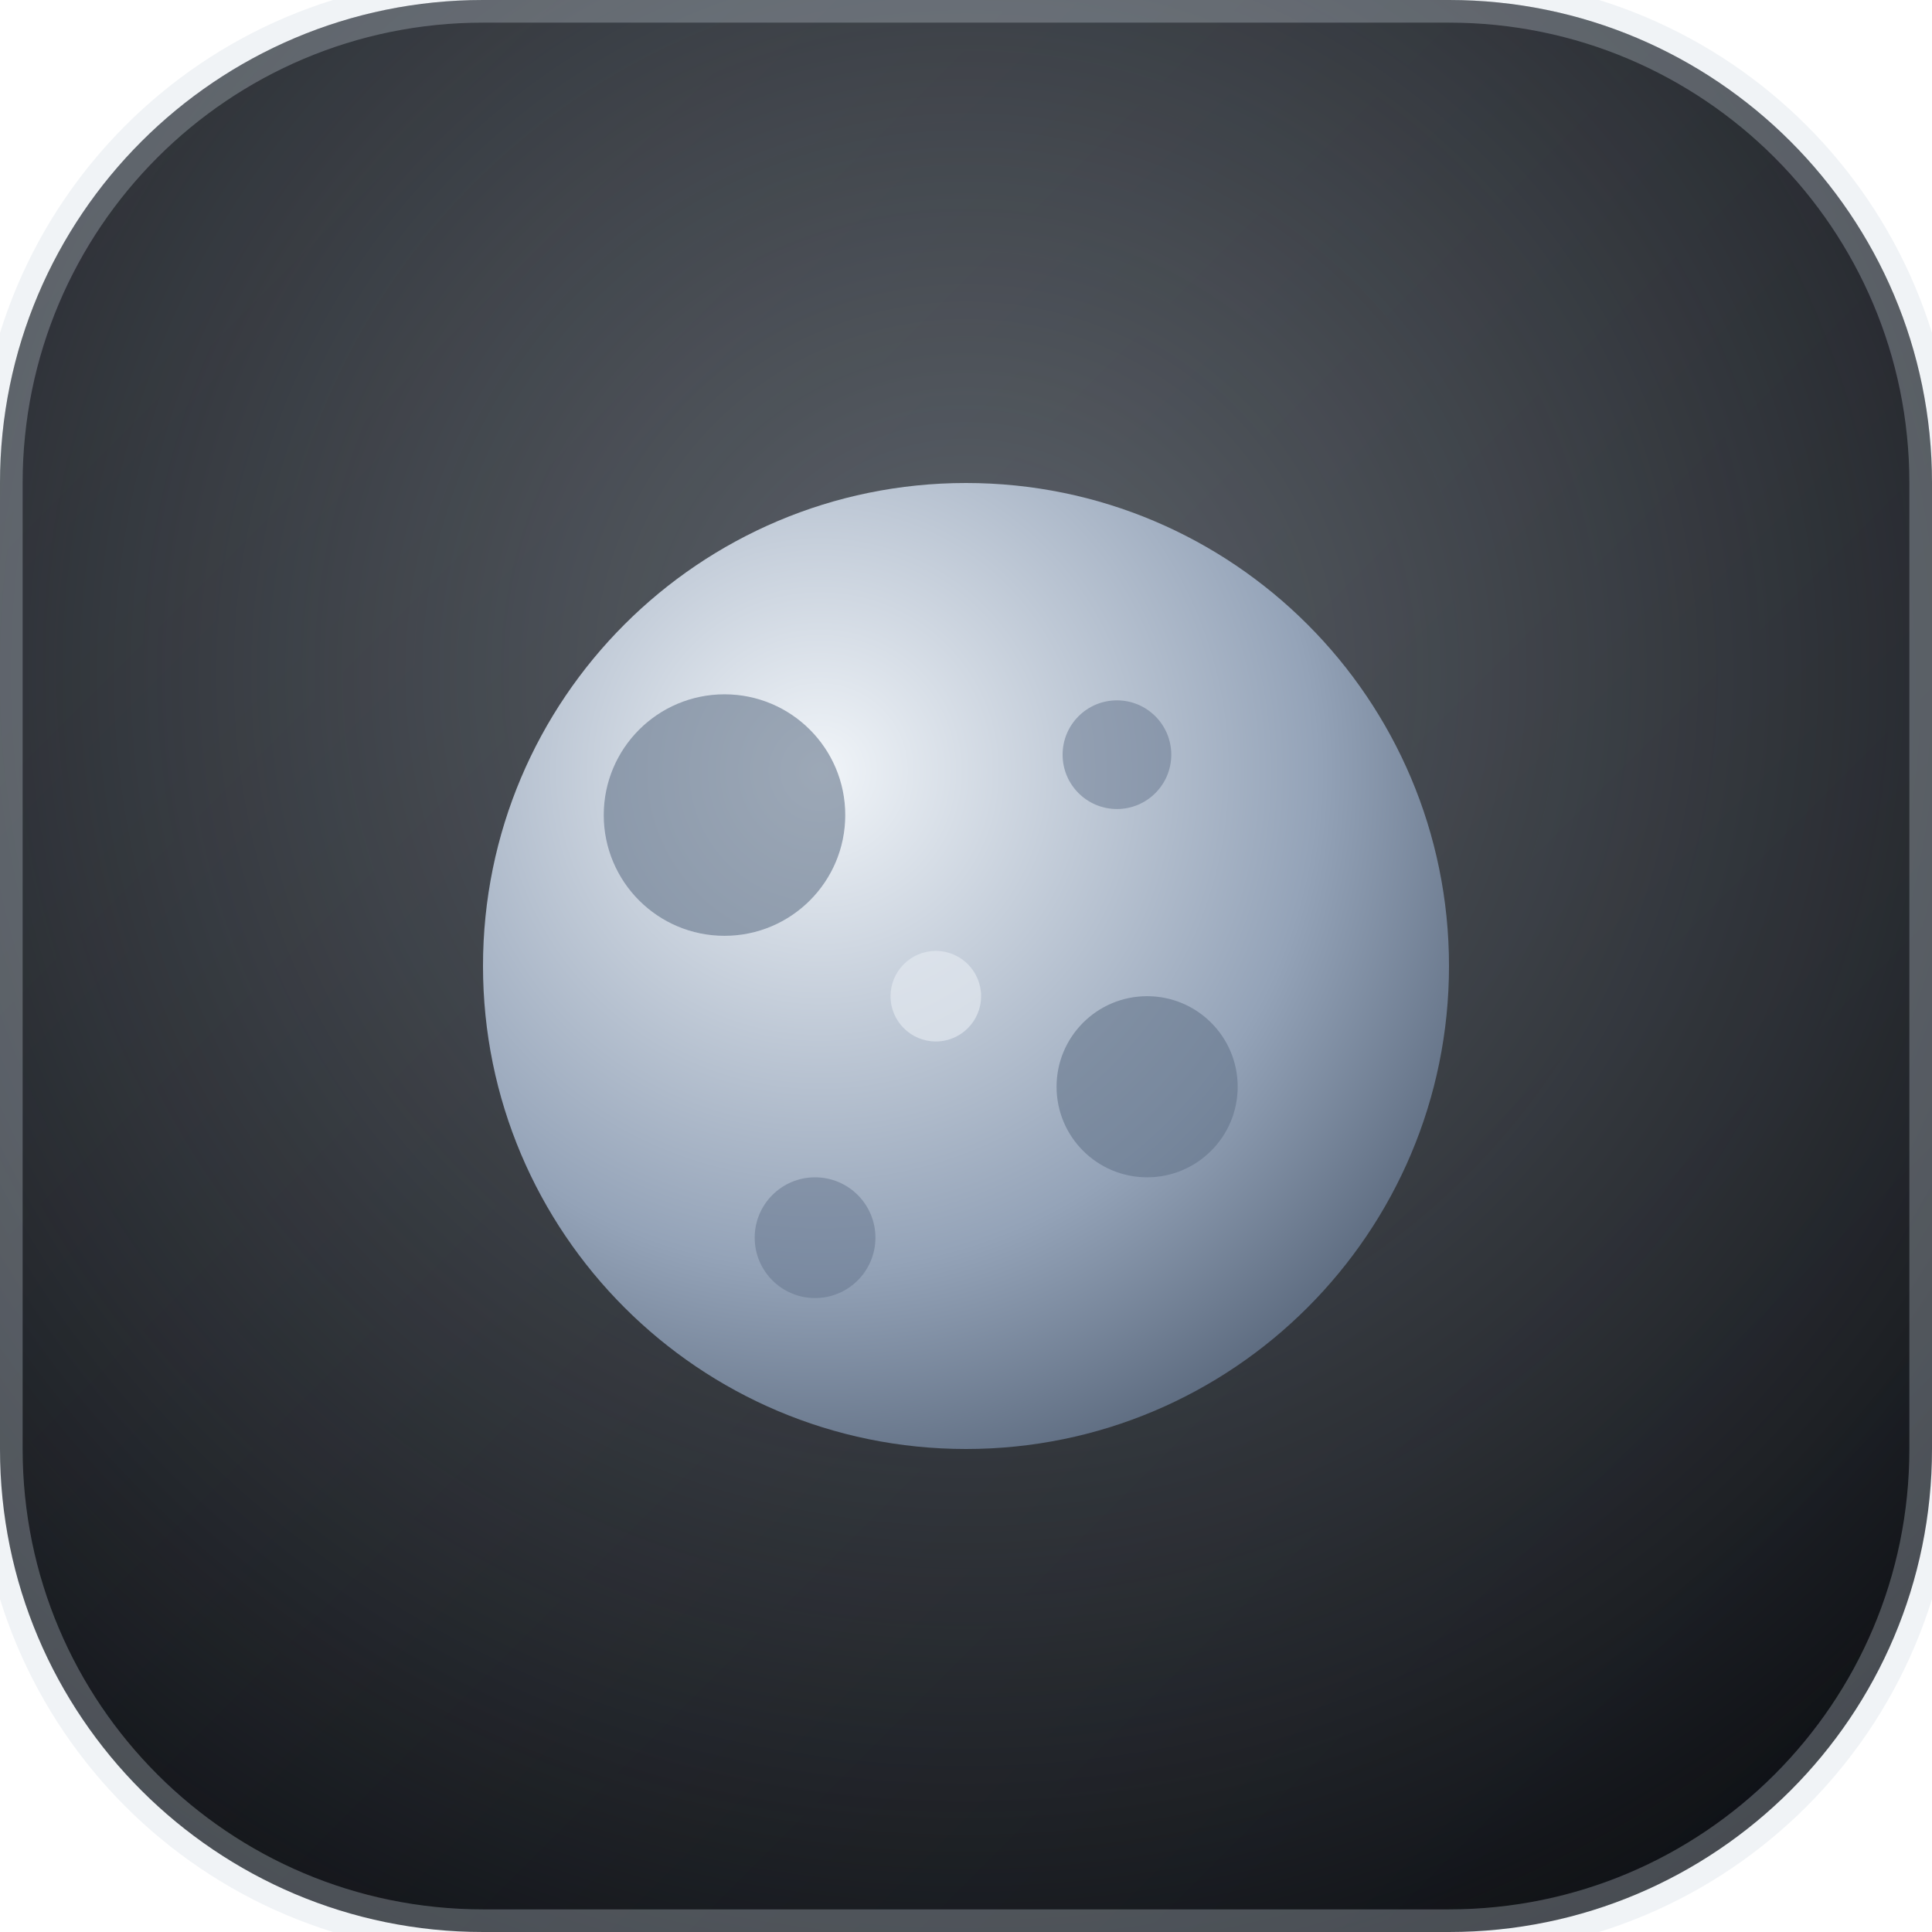
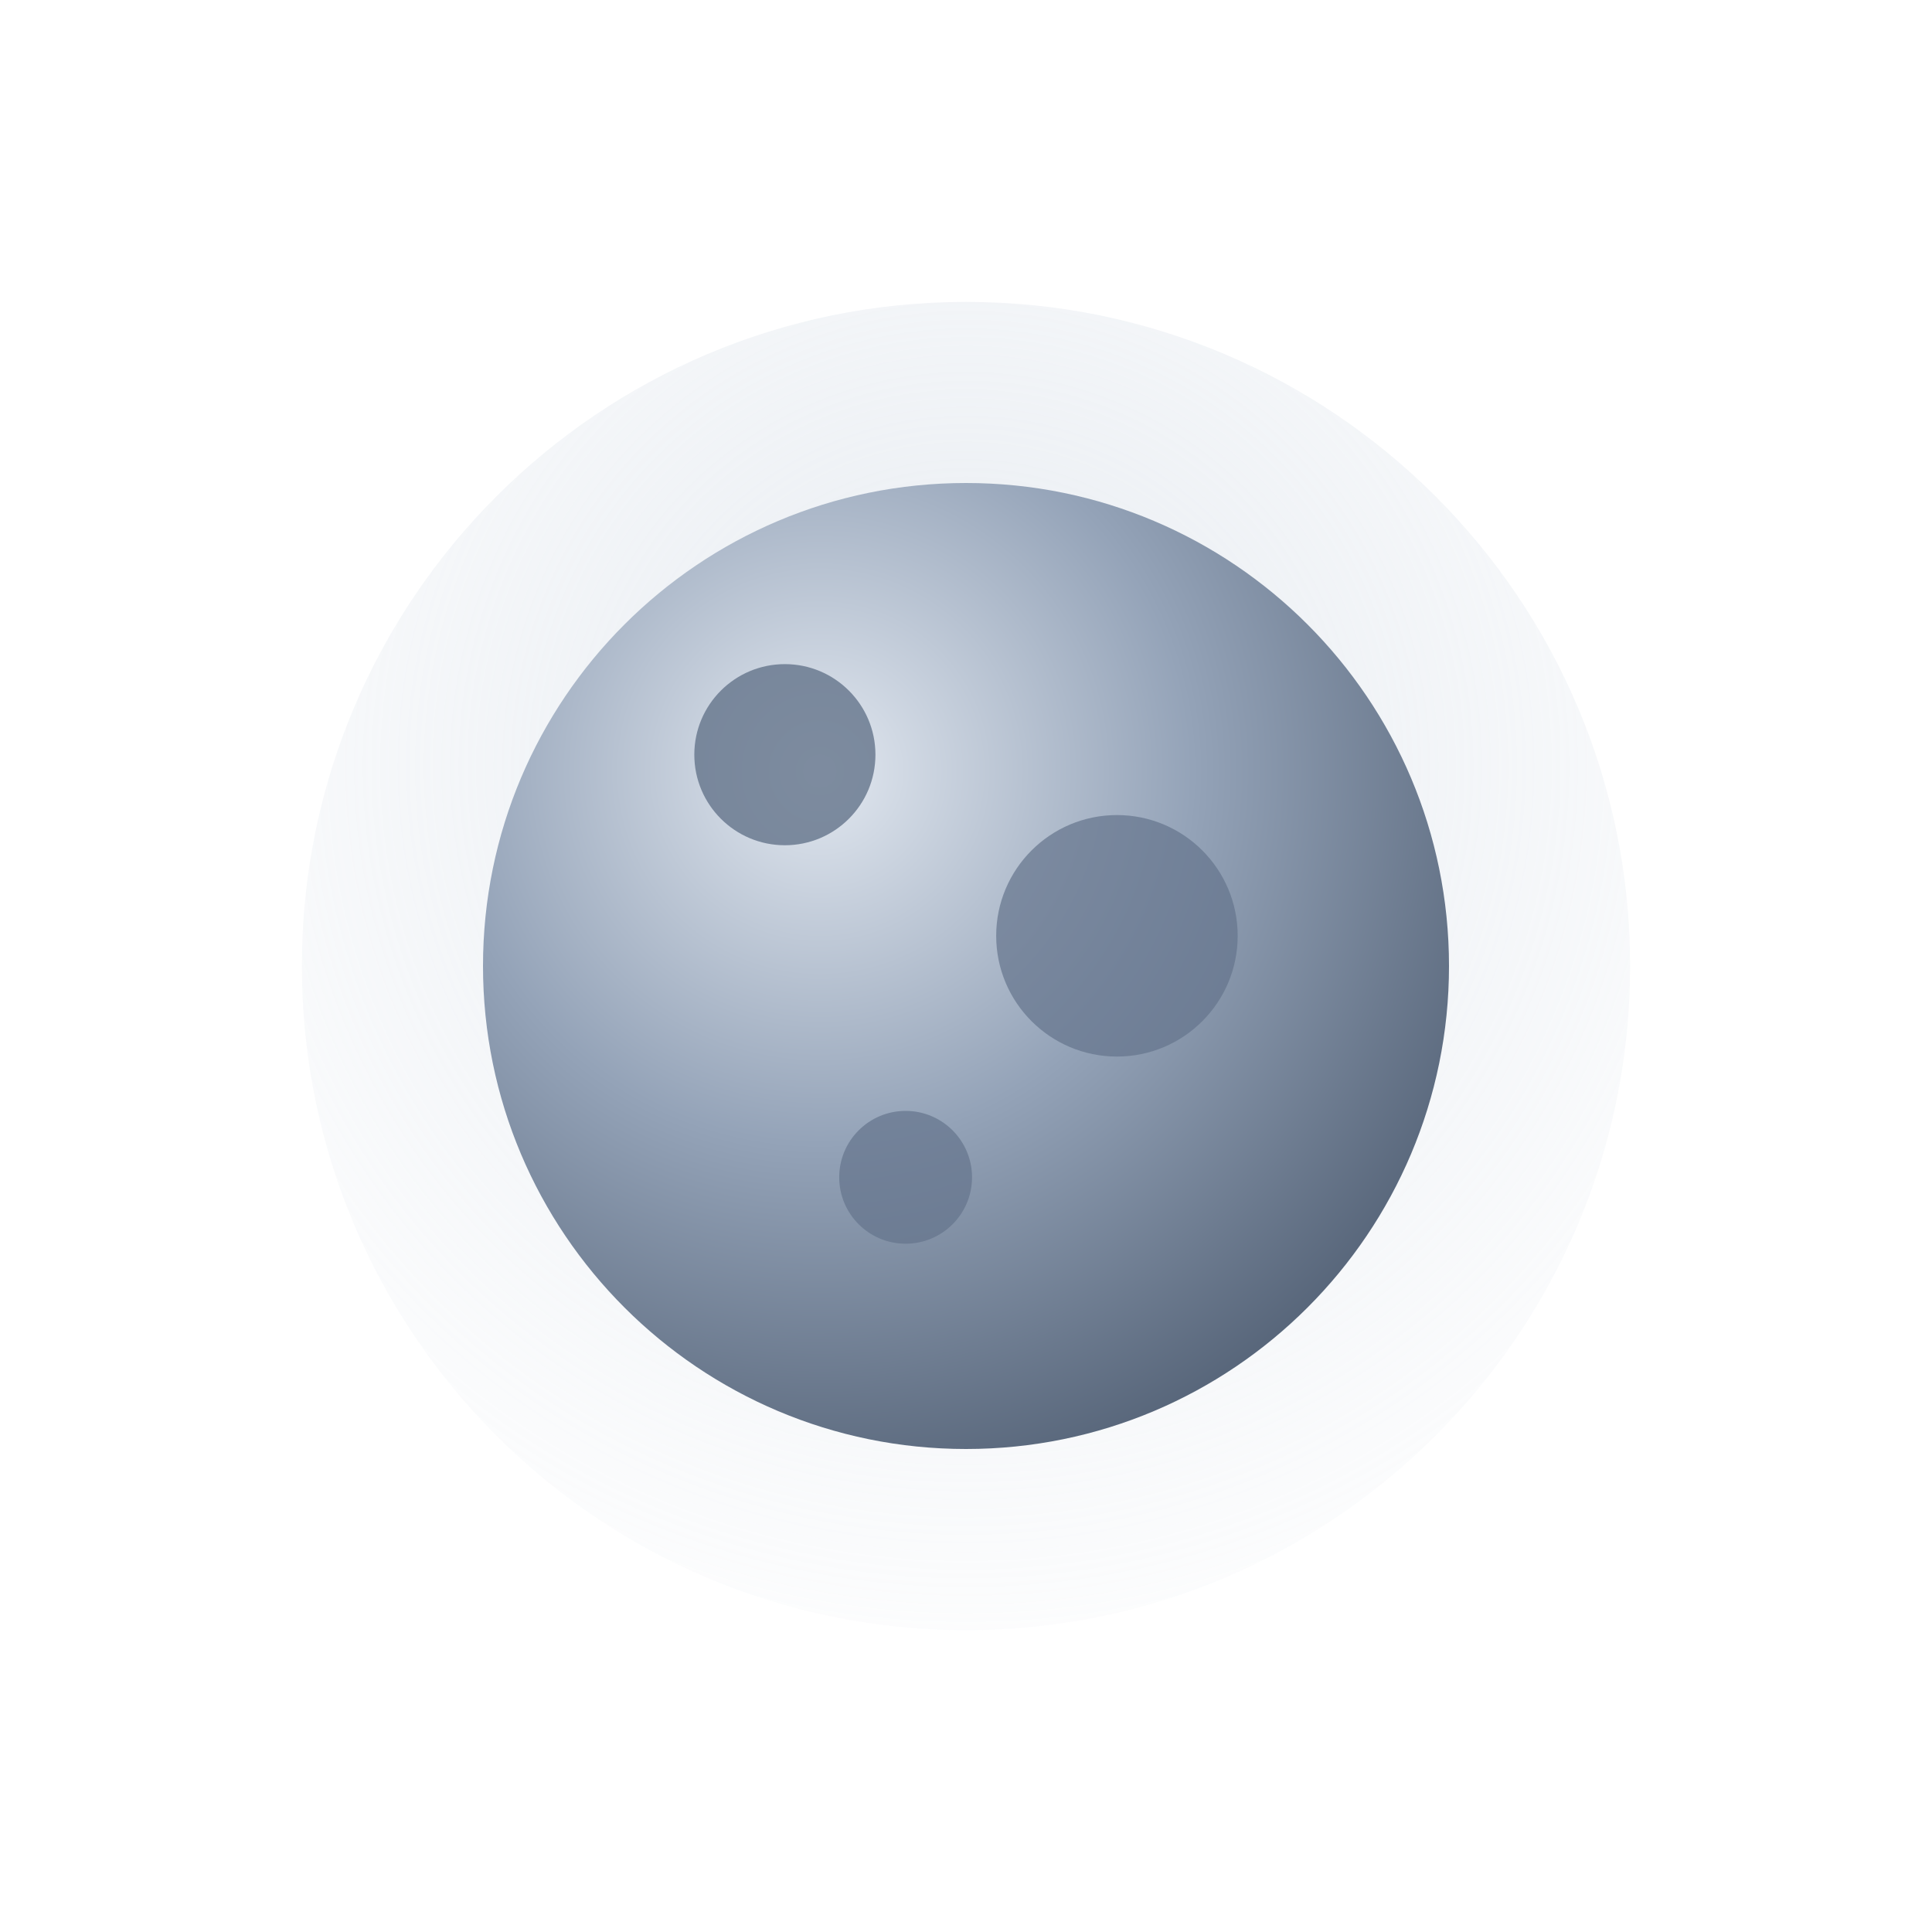
<svg xmlns="http://www.w3.org/2000/svg" viewBox="0 0 64 64">
  <defs>
-     <linearGradient id="pl" x1="0" y1="0" x2="1" y2="1">
-       <stop offset="0%" stop-color="#1a1d22" />
-       <stop offset="100%" stop-color="#0a0c10" />
-     </linearGradient>
+     <radialGradient id="planet" cx="35%" cy="30%" r="85%">
+       <stop offset="0%" stop-color="#e2e8f0" />
+       <stop offset="45%" stop-color="#94a3b8" />
+       <stop offset="100%" stop-color="#475569" />
+     </radialGradient>
    <radialGradient id="gl" cx="50%" cy="35%" r="75%">
-       <stop offset="0%" stop-color="#cbd5e1" stop-opacity="0.4" />
+       <stop offset="0%" stop-color="#cbd5e1" stop-opacity="0.45" />
      <stop offset="100%" stop-color="#cbd5e1" stop-opacity="0" />
    </radialGradient>
-     <radialGradient id="planet" cx="35%" cy="30%" r="85%">
-       <stop offset="0%" stop-color="#f1f5f9" />
-       <stop offset="60%" stop-color="#94a3b8" />
-       <stop offset="100%" stop-color="#475569" />
-     </radialGradient>
  </defs>
-   <rect width="64" height="64" rx="16" fill="url(#pl)" />
-   <rect width="64" height="64" rx="16" fill="url(#gl)" />
-   <rect width="64" height="64" rx="16" fill="none" stroke="#cbd5e1" stroke-opacity="0.3" stroke-width="1.5" />
+   <circle cx="32" cy="32" r="22" fill="url(#gl)" />
  <circle cx="32" cy="32" r="16" fill="url(#planet)" />
-   <circle cx="24" cy="27" r="4" fill="#64748b" opacity="0.6" />
-   <circle cx="38" cy="36" r="3" fill="#64748b" opacity="0.6" />
-   <circle cx="37" cy="25" r="1.8" fill="#64748b" opacity="0.5" />
-   <circle cx="27" cy="41" r="2" fill="#64748b" opacity="0.5" />
-   <circle cx="31" cy="33" r="1.5" fill="#e2e8f0" opacity="0.7" />
+   <circle cx="26" cy="25" r="3" fill="#64748b" opacity="0.8" />
+   <circle cx="37" cy="31" r="4" fill="#64748b" opacity="0.7" />
+   <circle cx="30" cy="39" r="2.2" fill="#64748b" opacity="0.7" />
</svg>
